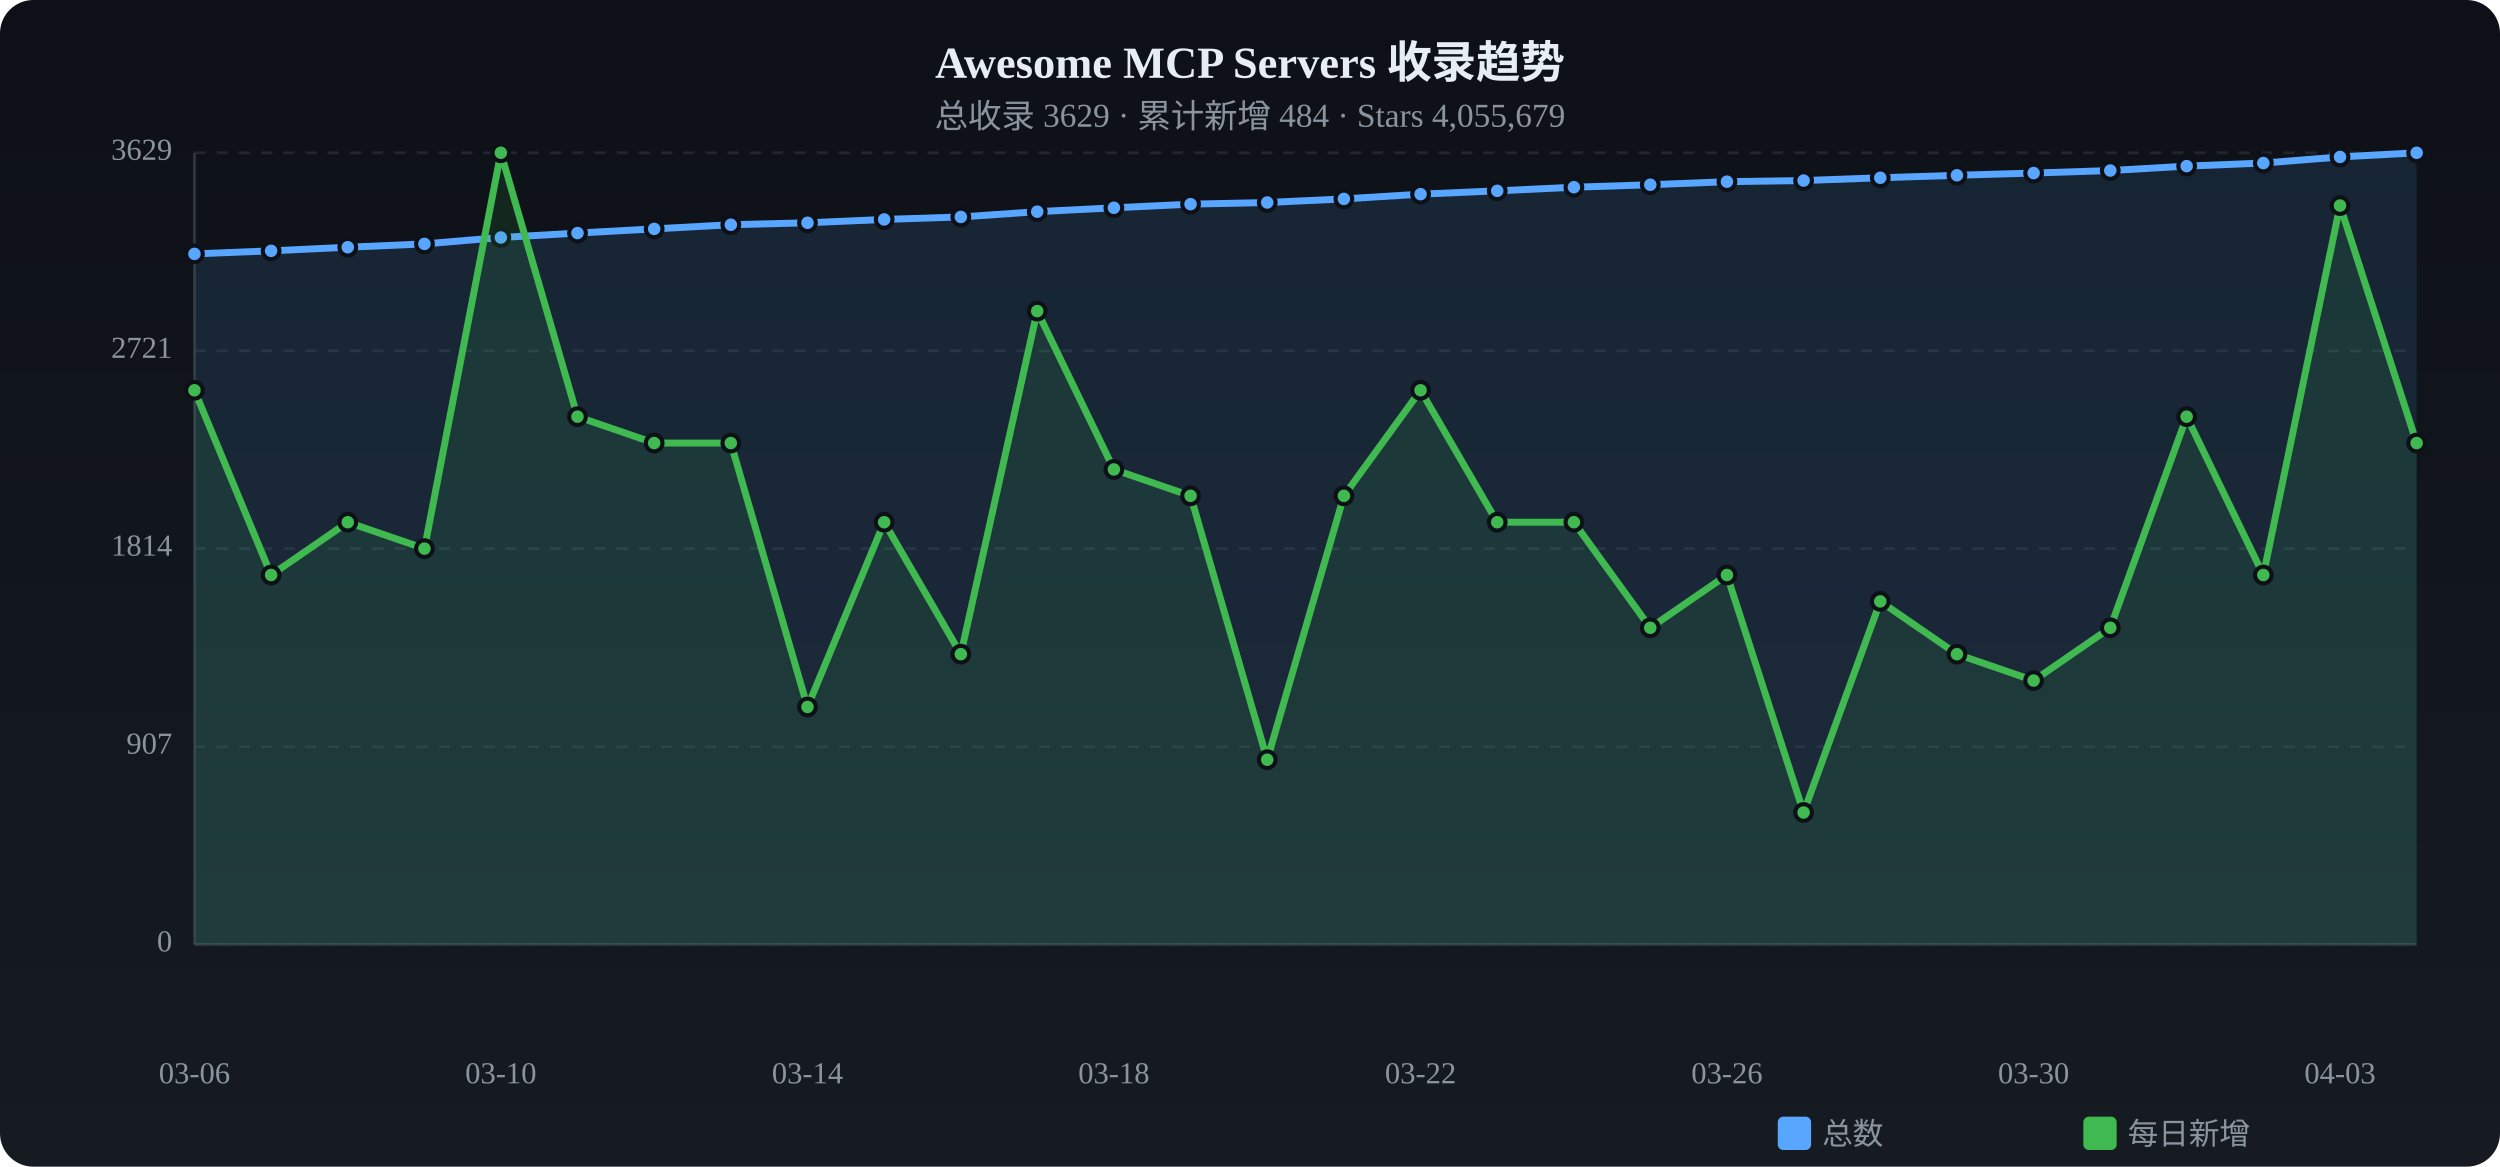
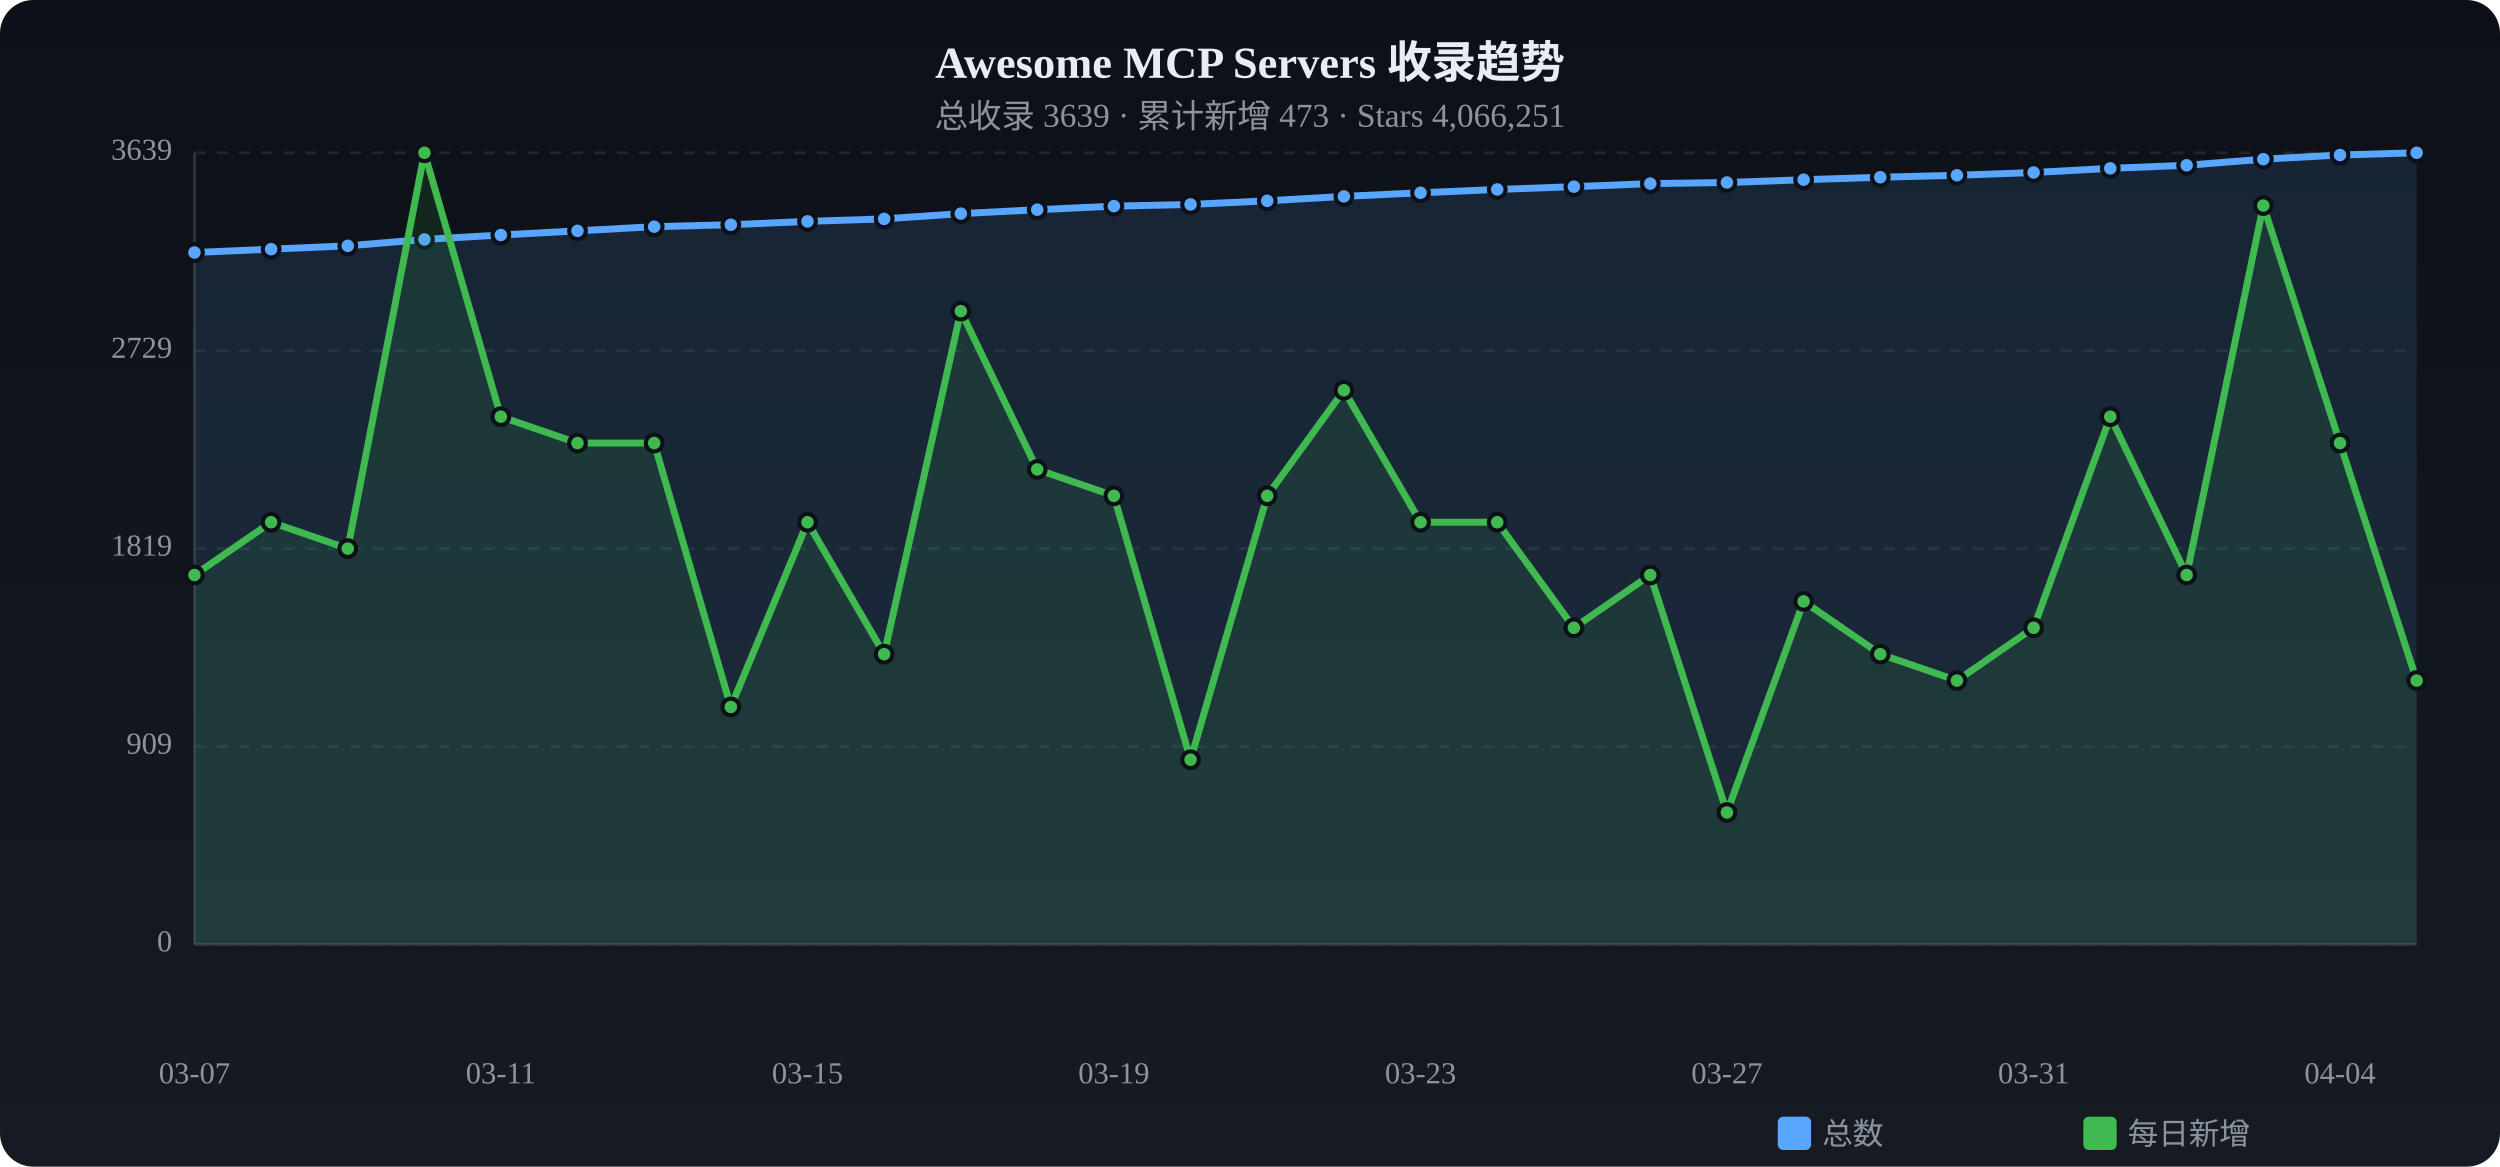
<svg xmlns="http://www.w3.org/2000/svg" viewBox="0 0 900 420" width="900" height="420">
  <defs>
    <linearGradient id="tbg" x1="0%" y1="0%" x2="0%" y2="100%">
      <stop offset="0%" stop-color="#0d1117" />
      <stop offset="100%" stop-color="#161b22" />
    </linearGradient>
  </defs>
  <rect width="900" height="420" rx="12" fill="url(#tbg)" />
  <text x="450.0" y="28" text-anchor="middle" fill="#e6edf3" font-size="16" font-weight="bold">Awesome MCP Servers 收录趋势</text>
-   <text x="450.0" y="46" text-anchor="middle" fill="#8b949e" font-size="12">总收录 3629 · 累计新增 484 · Stars 4,055,679</text>
+   <text x="450.0" y="46" text-anchor="middle" fill="#8b949e" font-size="12">总收录 3639 · 累计新增 473 · Stars 4,066,251</text>
  <text x="62" y="340.0" text-anchor="end" fill="#8b949e" font-size="11" dominant-baseline="middle">0</text>
  <line x1="70" y1="340.0" x2="870" y2="340.0" stroke="#21262d" stroke-dasharray="4 4" />
-   <text x="62" y="268.8" text-anchor="end" fill="#8b949e" font-size="11" dominant-baseline="middle">907</text>
+   <text x="62" y="268.8" text-anchor="end" fill="#8b949e" font-size="11" dominant-baseline="middle">909</text>
  <line x1="70" y1="268.8" x2="870" y2="268.8" stroke="#21262d" stroke-dasharray="4 4" />
-   <text x="62" y="197.5" text-anchor="end" fill="#8b949e" font-size="11" dominant-baseline="middle">1814</text>
+   <text x="62" y="197.5" text-anchor="end" fill="#8b949e" font-size="11" dominant-baseline="middle">1819</text>
  <line x1="70" y1="197.5" x2="870" y2="197.5" stroke="#21262d" stroke-dasharray="4 4" />
-   <text x="62" y="126.3" text-anchor="end" fill="#8b949e" font-size="11" dominant-baseline="middle">2721</text>
+   <text x="62" y="126.3" text-anchor="end" fill="#8b949e" font-size="11" dominant-baseline="middle">2729</text>
  <line x1="70" y1="126.3" x2="870" y2="126.3" stroke="#21262d" stroke-dasharray="4 4" />
-   <text x="62" y="55.0" text-anchor="end" fill="#8b949e" font-size="11" dominant-baseline="middle">3629</text>
+   <text x="62" y="55.0" text-anchor="end" fill="#8b949e" font-size="11" dominant-baseline="middle">3639</text>
  <line x1="70" y1="55.0" x2="870" y2="55.0" stroke="#21262d" stroke-dasharray="4 4" />
  <line x1="70" y1="55" x2="70" y2="340" stroke="#30363d" />
  <line x1="70" y1="340" x2="870" y2="340" stroke="#30363d" />
-   <path d="M70.0,91.4 L97.6,90.3 L125.2,89.0 L152.8,87.8 L180.3,85.5 L207.9,83.9 L235.5,82.4 L263.1,80.9 L290.7,80.2 L318.3,79.0 L345.9,78.1 L373.4,76.2 L401.0,74.8 L428.6,73.5 L456.2,72.9 L483.8,71.6 L511.4,69.9 L539.0,68.7 L566.6,67.4 L594.1,66.5 L621.7,65.4 L649.3,65.0 L676.9,64.0 L704.5,63.1 L732.1,62.3 L759.7,61.4 L787.2,59.8 L814.8,58.7 L842.4,56.5 L870.0,55.0 L870.0,340 L70.0,340 Z" fill="#58a6ff" opacity="0.12" />
-   <polyline points="70.0,91.4 97.6,90.3 125.2,89.0 152.8,87.8 180.3,85.5 207.9,83.9 235.5,82.4 263.1,80.9 290.7,80.2 318.3,79.0 345.9,78.1 373.4,76.2 401.0,74.8 428.6,73.5 456.2,72.9 483.8,71.6 511.4,69.9 539.0,68.7 566.6,67.4 594.1,66.5 621.7,65.4 649.3,65.0 676.9,64.0 704.5,63.1 732.1,62.3 759.7,61.4 787.2,59.8 814.8,58.7 842.4,56.5 870.0,55.0" fill="none" stroke="#58a6ff" stroke-width="2.5" stroke-linecap="round" stroke-linejoin="round" />
-   <circle cx="70.0" cy="91.4" r="3" fill="#58a6ff" stroke="#0d1117" stroke-width="1.5" />
-   <circle cx="97.6" cy="90.3" r="3" fill="#58a6ff" stroke="#0d1117" stroke-width="1.5" />
-   <circle cx="125.2" cy="89.0" r="3" fill="#58a6ff" stroke="#0d1117" stroke-width="1.5" />
-   <circle cx="152.8" cy="87.8" r="3" fill="#58a6ff" stroke="#0d1117" stroke-width="1.5" />
-   <circle cx="180.3" cy="85.5" r="3" fill="#58a6ff" stroke="#0d1117" stroke-width="1.5" />
-   <circle cx="207.9" cy="83.9" r="3" fill="#58a6ff" stroke="#0d1117" stroke-width="1.5" />
-   <circle cx="235.5" cy="82.4" r="3" fill="#58a6ff" stroke="#0d1117" stroke-width="1.5" />
+   <path d="M70.0,90.9 L97.6,89.7 L125.2,88.5 L152.8,86.2 L180.3,84.6 L207.9,83.1 L235.5,81.6 L263.1,80.9 L290.7,79.7 L318.3,78.8 L345.9,76.9 L373.4,75.5 L401.0,74.2 L428.6,73.6 L456.2,72.3 L483.8,70.7 L511.4,69.4 L539.0,68.2 L566.6,67.2 L594.1,66.1 L621.7,65.7 L649.3,64.7 L676.9,63.8 L704.5,63.1 L732.1,62.1 L759.7,60.6 L787.2,59.5 L814.8,57.3 L842.4,55.8 L870.0,55.0 L870.0,340 L70.0,340 Z" fill="#58a6ff" opacity="0.12" />
+   <polyline points="70.0,90.9 97.6,89.7 125.2,88.5 152.8,86.2 180.3,84.6 207.9,83.1 235.5,81.6 263.1,80.9 290.7,79.7 318.3,78.8 345.9,76.9 373.4,75.5 401.0,74.2 428.6,73.6 456.2,72.3 483.8,70.7 511.4,69.4 539.0,68.2 566.6,67.2 594.1,66.1 621.7,65.7 649.3,64.7 676.9,63.8 704.5,63.1 732.1,62.1 759.7,60.6 787.2,59.5 814.8,57.3 842.4,55.8 870.0,55.0" fill="none" stroke="#58a6ff" stroke-width="2.5" stroke-linecap="round" stroke-linejoin="round" />
+   <circle cx="70.0" cy="90.9" r="3" fill="#58a6ff" stroke="#0d1117" stroke-width="1.5" />
+   <circle cx="97.6" cy="89.7" r="3" fill="#58a6ff" stroke="#0d1117" stroke-width="1.5" />
+   <circle cx="125.2" cy="88.5" r="3" fill="#58a6ff" stroke="#0d1117" stroke-width="1.5" />
+   <circle cx="152.8" cy="86.2" r="3" fill="#58a6ff" stroke="#0d1117" stroke-width="1.5" />
+   <circle cx="180.3" cy="84.6" r="3" fill="#58a6ff" stroke="#0d1117" stroke-width="1.5" />
+   <circle cx="207.9" cy="83.1" r="3" fill="#58a6ff" stroke="#0d1117" stroke-width="1.5" />
+   <circle cx="235.5" cy="81.6" r="3" fill="#58a6ff" stroke="#0d1117" stroke-width="1.5" />
  <circle cx="263.1" cy="80.9" r="3" fill="#58a6ff" stroke="#0d1117" stroke-width="1.5" />
-   <circle cx="290.7" cy="80.2" r="3" fill="#58a6ff" stroke="#0d1117" stroke-width="1.5" />
-   <circle cx="318.3" cy="79.0" r="3" fill="#58a6ff" stroke="#0d1117" stroke-width="1.5" />
-   <circle cx="345.9" cy="78.1" r="3" fill="#58a6ff" stroke="#0d1117" stroke-width="1.5" />
-   <circle cx="373.4" cy="76.2" r="3" fill="#58a6ff" stroke="#0d1117" stroke-width="1.5" />
-   <circle cx="401.0" cy="74.8" r="3" fill="#58a6ff" stroke="#0d1117" stroke-width="1.5" />
-   <circle cx="428.6" cy="73.5" r="3" fill="#58a6ff" stroke="#0d1117" stroke-width="1.5" />
-   <circle cx="456.2" cy="72.9" r="3" fill="#58a6ff" stroke="#0d1117" stroke-width="1.5" />
-   <circle cx="483.8" cy="71.6" r="3" fill="#58a6ff" stroke="#0d1117" stroke-width="1.5" />
-   <circle cx="511.4" cy="69.9" r="3" fill="#58a6ff" stroke="#0d1117" stroke-width="1.5" />
-   <circle cx="539.0" cy="68.7" r="3" fill="#58a6ff" stroke="#0d1117" stroke-width="1.5" />
-   <circle cx="566.6" cy="67.4" r="3" fill="#58a6ff" stroke="#0d1117" stroke-width="1.5" />
-   <circle cx="594.1" cy="66.5" r="3" fill="#58a6ff" stroke="#0d1117" stroke-width="1.5" />
-   <circle cx="621.7" cy="65.4" r="3" fill="#58a6ff" stroke="#0d1117" stroke-width="1.5" />
-   <circle cx="649.3" cy="65.0" r="3" fill="#58a6ff" stroke="#0d1117" stroke-width="1.5" />
-   <circle cx="676.9" cy="64.0" r="3" fill="#58a6ff" stroke="#0d1117" stroke-width="1.5" />
+   <circle cx="290.7" cy="79.7" r="3" fill="#58a6ff" stroke="#0d1117" stroke-width="1.5" />
+   <circle cx="318.3" cy="78.8" r="3" fill="#58a6ff" stroke="#0d1117" stroke-width="1.5" />
+   <circle cx="345.9" cy="76.9" r="3" fill="#58a6ff" stroke="#0d1117" stroke-width="1.5" />
+   <circle cx="373.4" cy="75.5" r="3" fill="#58a6ff" stroke="#0d1117" stroke-width="1.5" />
+   <circle cx="401.0" cy="74.2" r="3" fill="#58a6ff" stroke="#0d1117" stroke-width="1.5" />
+   <circle cx="428.6" cy="73.6" r="3" fill="#58a6ff" stroke="#0d1117" stroke-width="1.5" />
+   <circle cx="456.2" cy="72.3" r="3" fill="#58a6ff" stroke="#0d1117" stroke-width="1.5" />
+   <circle cx="483.8" cy="70.7" r="3" fill="#58a6ff" stroke="#0d1117" stroke-width="1.5" />
+   <circle cx="511.4" cy="69.4" r="3" fill="#58a6ff" stroke="#0d1117" stroke-width="1.5" />
+   <circle cx="539.0" cy="68.2" r="3" fill="#58a6ff" stroke="#0d1117" stroke-width="1.5" />
+   <circle cx="566.6" cy="67.2" r="3" fill="#58a6ff" stroke="#0d1117" stroke-width="1.5" />
+   <circle cx="594.1" cy="66.1" r="3" fill="#58a6ff" stroke="#0d1117" stroke-width="1.5" />
+   <circle cx="621.7" cy="65.7" r="3" fill="#58a6ff" stroke="#0d1117" stroke-width="1.5" />
+   <circle cx="649.3" cy="64.7" r="3" fill="#58a6ff" stroke="#0d1117" stroke-width="1.5" />
+   <circle cx="676.9" cy="63.8" r="3" fill="#58a6ff" stroke="#0d1117" stroke-width="1.5" />
  <circle cx="704.5" cy="63.1" r="3" fill="#58a6ff" stroke="#0d1117" stroke-width="1.5" />
-   <circle cx="732.1" cy="62.3" r="3" fill="#58a6ff" stroke="#0d1117" stroke-width="1.5" />
-   <circle cx="759.7" cy="61.4" r="3" fill="#58a6ff" stroke="#0d1117" stroke-width="1.5" />
-   <circle cx="787.2" cy="59.8" r="3" fill="#58a6ff" stroke="#0d1117" stroke-width="1.5" />
-   <circle cx="814.8" cy="58.7" r="3" fill="#58a6ff" stroke="#0d1117" stroke-width="1.5" />
-   <circle cx="842.4" cy="56.5" r="3" fill="#58a6ff" stroke="#0d1117" stroke-width="1.5" />
+   <circle cx="732.1" cy="62.1" r="3" fill="#58a6ff" stroke="#0d1117" stroke-width="1.5" />
+   <circle cx="759.7" cy="60.6" r="3" fill="#58a6ff" stroke="#0d1117" stroke-width="1.5" />
+   <circle cx="787.2" cy="59.5" r="3" fill="#58a6ff" stroke="#0d1117" stroke-width="1.5" />
+   <circle cx="814.8" cy="57.3" r="3" fill="#58a6ff" stroke="#0d1117" stroke-width="1.5" />
+   <circle cx="842.4" cy="55.8" r="3" fill="#58a6ff" stroke="#0d1117" stroke-width="1.5" />
  <circle cx="870.0" cy="55.0" r="3" fill="#58a6ff" stroke="#0d1117" stroke-width="1.5" />
-   <path d="M70.0,140.5 L97.6,207.0 L125.2,188.0 L152.8,197.5 L180.3,55.0 L207.9,150.0 L235.5,159.5 L263.1,159.5 L290.7,254.5 L318.3,188.0 L345.9,235.5 L373.4,112.0 L401.0,169.0 L428.6,178.5 L456.2,273.5 L483.8,178.5 L511.4,140.5 L539.0,188.0 L566.6,188.0 L594.1,226.0 L621.7,207.0 L649.3,292.5 L676.9,216.5 L704.5,235.5 L732.1,245.0 L759.7,226.0 L787.2,150.0 L814.8,207.0 L842.4,74.0 L870.0,159.5 L870.0,340 L70.0,340 Z" fill="#3fb950" opacity="0.12" />
-   <polyline points="70.0,140.5 97.6,207.0 125.2,188.0 152.8,197.5 180.3,55.0 207.9,150.0 235.5,159.5 263.1,159.5 290.7,254.5 318.3,188.0 345.9,235.5 373.4,112.0 401.0,169.0 428.6,178.5 456.2,273.5 483.8,178.5 511.4,140.5 539.0,188.0 566.6,188.0 594.1,226.0 621.7,207.0 649.3,292.5 676.9,216.5 704.5,235.5 732.1,245.0 759.7,226.0 787.2,150.0 814.8,207.0 842.4,74.0 870.0,159.5" fill="none" stroke="#3fb950" stroke-width="2.5" stroke-linecap="round" stroke-linejoin="round" />
-   <circle cx="70.0" cy="140.5" r="3" fill="#3fb950" stroke="#0d1117" stroke-width="1.5" />
-   <circle cx="97.6" cy="207.0" r="3" fill="#3fb950" stroke="#0d1117" stroke-width="1.5" />
-   <circle cx="125.2" cy="188.0" r="3" fill="#3fb950" stroke="#0d1117" stroke-width="1.5" />
-   <circle cx="152.8" cy="197.5" r="3" fill="#3fb950" stroke="#0d1117" stroke-width="1.5" />
-   <circle cx="180.3" cy="55.0" r="3" fill="#3fb950" stroke="#0d1117" stroke-width="1.5" />
-   <circle cx="207.9" cy="150.0" r="3" fill="#3fb950" stroke="#0d1117" stroke-width="1.5" />
+   <path d="M70.0,207.0 L97.6,188.0 L125.2,197.5 L152.8,55.0 L180.3,150.0 L207.9,159.5 L235.5,159.5 L263.1,254.5 L290.7,188.0 L318.3,235.5 L345.9,112.0 L373.4,169.0 L401.0,178.5 L428.6,273.5 L456.2,178.5 L483.8,140.5 L511.4,188.0 L539.0,188.0 L566.6,226.0 L594.1,207.0 L621.7,292.5 L649.3,216.5 L676.9,235.5 L704.5,245.0 L732.1,226.0 L759.7,150.0 L787.2,207.0 L814.8,74.0 L842.4,159.5 L870.0,245.0 L870.0,340 L70.0,340 Z" fill="#3fb950" opacity="0.12" />
+   <polyline points="70.0,207.0 97.6,188.0 125.2,197.5 152.8,55.0 180.3,150.0 207.9,159.5 235.5,159.5 263.1,254.5 290.7,188.0 318.3,235.5 345.9,112.0 373.4,169.0 401.0,178.5 428.6,273.5 456.2,178.5 483.8,140.5 511.4,188.0 539.0,188.0 566.6,226.0 594.1,207.0 621.7,292.5 649.3,216.5 676.9,235.5 704.5,245.0 732.1,226.0 759.7,150.0 787.2,207.0 814.8,74.0 842.4,159.5 870.0,245.0" fill="none" stroke="#3fb950" stroke-width="2.5" stroke-linecap="round" stroke-linejoin="round" />
+   <circle cx="70.0" cy="207.0" r="3" fill="#3fb950" stroke="#0d1117" stroke-width="1.5" />
+   <circle cx="97.6" cy="188.0" r="3" fill="#3fb950" stroke="#0d1117" stroke-width="1.5" />
+   <circle cx="125.2" cy="197.5" r="3" fill="#3fb950" stroke="#0d1117" stroke-width="1.5" />
+   <circle cx="152.8" cy="55.0" r="3" fill="#3fb950" stroke="#0d1117" stroke-width="1.5" />
+   <circle cx="180.3" cy="150.0" r="3" fill="#3fb950" stroke="#0d1117" stroke-width="1.5" />
+   <circle cx="207.9" cy="159.5" r="3" fill="#3fb950" stroke="#0d1117" stroke-width="1.5" />
  <circle cx="235.5" cy="159.5" r="3" fill="#3fb950" stroke="#0d1117" stroke-width="1.5" />
-   <circle cx="263.1" cy="159.5" r="3" fill="#3fb950" stroke="#0d1117" stroke-width="1.5" />
-   <circle cx="290.7" cy="254.5" r="3" fill="#3fb950" stroke="#0d1117" stroke-width="1.5" />
-   <circle cx="318.3" cy="188.0" r="3" fill="#3fb950" stroke="#0d1117" stroke-width="1.5" />
-   <circle cx="345.9" cy="235.5" r="3" fill="#3fb950" stroke="#0d1117" stroke-width="1.5" />
-   <circle cx="373.4" cy="112.0" r="3" fill="#3fb950" stroke="#0d1117" stroke-width="1.5" />
-   <circle cx="401.0" cy="169.0" r="3" fill="#3fb950" stroke="#0d1117" stroke-width="1.5" />
-   <circle cx="428.6" cy="178.5" r="3" fill="#3fb950" stroke="#0d1117" stroke-width="1.5" />
-   <circle cx="456.2" cy="273.5" r="3" fill="#3fb950" stroke="#0d1117" stroke-width="1.5" />
-   <circle cx="483.8" cy="178.5" r="3" fill="#3fb950" stroke="#0d1117" stroke-width="1.5" />
-   <circle cx="511.4" cy="140.5" r="3" fill="#3fb950" stroke="#0d1117" stroke-width="1.5" />
+   <circle cx="263.1" cy="254.5" r="3" fill="#3fb950" stroke="#0d1117" stroke-width="1.5" />
+   <circle cx="290.7" cy="188.0" r="3" fill="#3fb950" stroke="#0d1117" stroke-width="1.5" />
+   <circle cx="318.3" cy="235.5" r="3" fill="#3fb950" stroke="#0d1117" stroke-width="1.5" />
+   <circle cx="345.9" cy="112.0" r="3" fill="#3fb950" stroke="#0d1117" stroke-width="1.5" />
+   <circle cx="373.4" cy="169.0" r="3" fill="#3fb950" stroke="#0d1117" stroke-width="1.5" />
+   <circle cx="401.0" cy="178.5" r="3" fill="#3fb950" stroke="#0d1117" stroke-width="1.5" />
+   <circle cx="428.6" cy="273.5" r="3" fill="#3fb950" stroke="#0d1117" stroke-width="1.5" />
+   <circle cx="456.2" cy="178.5" r="3" fill="#3fb950" stroke="#0d1117" stroke-width="1.5" />
+   <circle cx="483.8" cy="140.5" r="3" fill="#3fb950" stroke="#0d1117" stroke-width="1.5" />
+   <circle cx="511.4" cy="188.0" r="3" fill="#3fb950" stroke="#0d1117" stroke-width="1.5" />
  <circle cx="539.0" cy="188.0" r="3" fill="#3fb950" stroke="#0d1117" stroke-width="1.5" />
-   <circle cx="566.6" cy="188.0" r="3" fill="#3fb950" stroke="#0d1117" stroke-width="1.5" />
-   <circle cx="594.1" cy="226.0" r="3" fill="#3fb950" stroke="#0d1117" stroke-width="1.5" />
-   <circle cx="621.7" cy="207.0" r="3" fill="#3fb950" stroke="#0d1117" stroke-width="1.5" />
-   <circle cx="649.3" cy="292.5" r="3" fill="#3fb950" stroke="#0d1117" stroke-width="1.5" />
-   <circle cx="676.9" cy="216.5" r="3" fill="#3fb950" stroke="#0d1117" stroke-width="1.5" />
-   <circle cx="704.5" cy="235.5" r="3" fill="#3fb950" stroke="#0d1117" stroke-width="1.5" />
-   <circle cx="732.1" cy="245.0" r="3" fill="#3fb950" stroke="#0d1117" stroke-width="1.5" />
-   <circle cx="759.7" cy="226.0" r="3" fill="#3fb950" stroke="#0d1117" stroke-width="1.5" />
-   <circle cx="787.2" cy="150.0" r="3" fill="#3fb950" stroke="#0d1117" stroke-width="1.5" />
-   <circle cx="814.8" cy="207.0" r="3" fill="#3fb950" stroke="#0d1117" stroke-width="1.5" />
-   <circle cx="842.4" cy="74.0" r="3" fill="#3fb950" stroke="#0d1117" stroke-width="1.5" />
-   <circle cx="870.0" cy="159.5" r="3" fill="#3fb950" stroke="#0d1117" stroke-width="1.5" />
-   <text x="70.0" y="390" text-anchor="middle" fill="#8b949e" font-size="11">03-06</text>
-   <text x="180.3" y="390" text-anchor="middle" fill="#8b949e" font-size="11">03-10</text>
-   <text x="290.7" y="390" text-anchor="middle" fill="#8b949e" font-size="11">03-14</text>
-   <text x="401.0" y="390" text-anchor="middle" fill="#8b949e" font-size="11">03-18</text>
-   <text x="511.4" y="390" text-anchor="middle" fill="#8b949e" font-size="11">03-22</text>
-   <text x="621.7" y="390" text-anchor="middle" fill="#8b949e" font-size="11">03-26</text>
-   <text x="732.1" y="390" text-anchor="middle" fill="#8b949e" font-size="11">03-30</text>
-   <text x="842.4" y="390" text-anchor="middle" fill="#8b949e" font-size="11">04-03</text>
+   <circle cx="566.6" cy="226.0" r="3" fill="#3fb950" stroke="#0d1117" stroke-width="1.5" />
+   <circle cx="594.1" cy="207.0" r="3" fill="#3fb950" stroke="#0d1117" stroke-width="1.5" />
+   <circle cx="621.7" cy="292.5" r="3" fill="#3fb950" stroke="#0d1117" stroke-width="1.5" />
+   <circle cx="649.3" cy="216.5" r="3" fill="#3fb950" stroke="#0d1117" stroke-width="1.5" />
+   <circle cx="676.9" cy="235.5" r="3" fill="#3fb950" stroke="#0d1117" stroke-width="1.5" />
+   <circle cx="704.5" cy="245.0" r="3" fill="#3fb950" stroke="#0d1117" stroke-width="1.5" />
+   <circle cx="732.1" cy="226.0" r="3" fill="#3fb950" stroke="#0d1117" stroke-width="1.5" />
+   <circle cx="759.7" cy="150.0" r="3" fill="#3fb950" stroke="#0d1117" stroke-width="1.5" />
+   <circle cx="787.2" cy="207.0" r="3" fill="#3fb950" stroke="#0d1117" stroke-width="1.5" />
+   <circle cx="814.8" cy="74.0" r="3" fill="#3fb950" stroke="#0d1117" stroke-width="1.5" />
+   <circle cx="842.4" cy="159.5" r="3" fill="#3fb950" stroke="#0d1117" stroke-width="1.5" />
+   <circle cx="870.0" cy="245.0" r="3" fill="#3fb950" stroke="#0d1117" stroke-width="1.5" />
+   <text x="70.0" y="390" text-anchor="middle" fill="#8b949e" font-size="11">03-07</text>
+   <text x="180.3" y="390" text-anchor="middle" fill="#8b949e" font-size="11">03-11</text>
+   <text x="290.7" y="390" text-anchor="middle" fill="#8b949e" font-size="11">03-15</text>
+   <text x="401.0" y="390" text-anchor="middle" fill="#8b949e" font-size="11">03-19</text>
+   <text x="511.4" y="390" text-anchor="middle" fill="#8b949e" font-size="11">03-23</text>
+   <text x="621.7" y="390" text-anchor="middle" fill="#8b949e" font-size="11">03-27</text>
+   <text x="732.1" y="390" text-anchor="middle" fill="#8b949e" font-size="11">03-31</text>
+   <text x="842.4" y="390" text-anchor="middle" fill="#8b949e" font-size="11">04-04</text>
  <rect x="640" y="402" width="12" height="12" rx="2" fill="#58a6ff" />
  <text x="656" y="412" fill="#8b949e" font-size="11">总数</text>
  <rect x="750" y="402" width="12" height="12" rx="2" fill="#3fb950" />
  <text x="766" y="412" fill="#8b949e" font-size="11">每日新增</text>
</svg>
